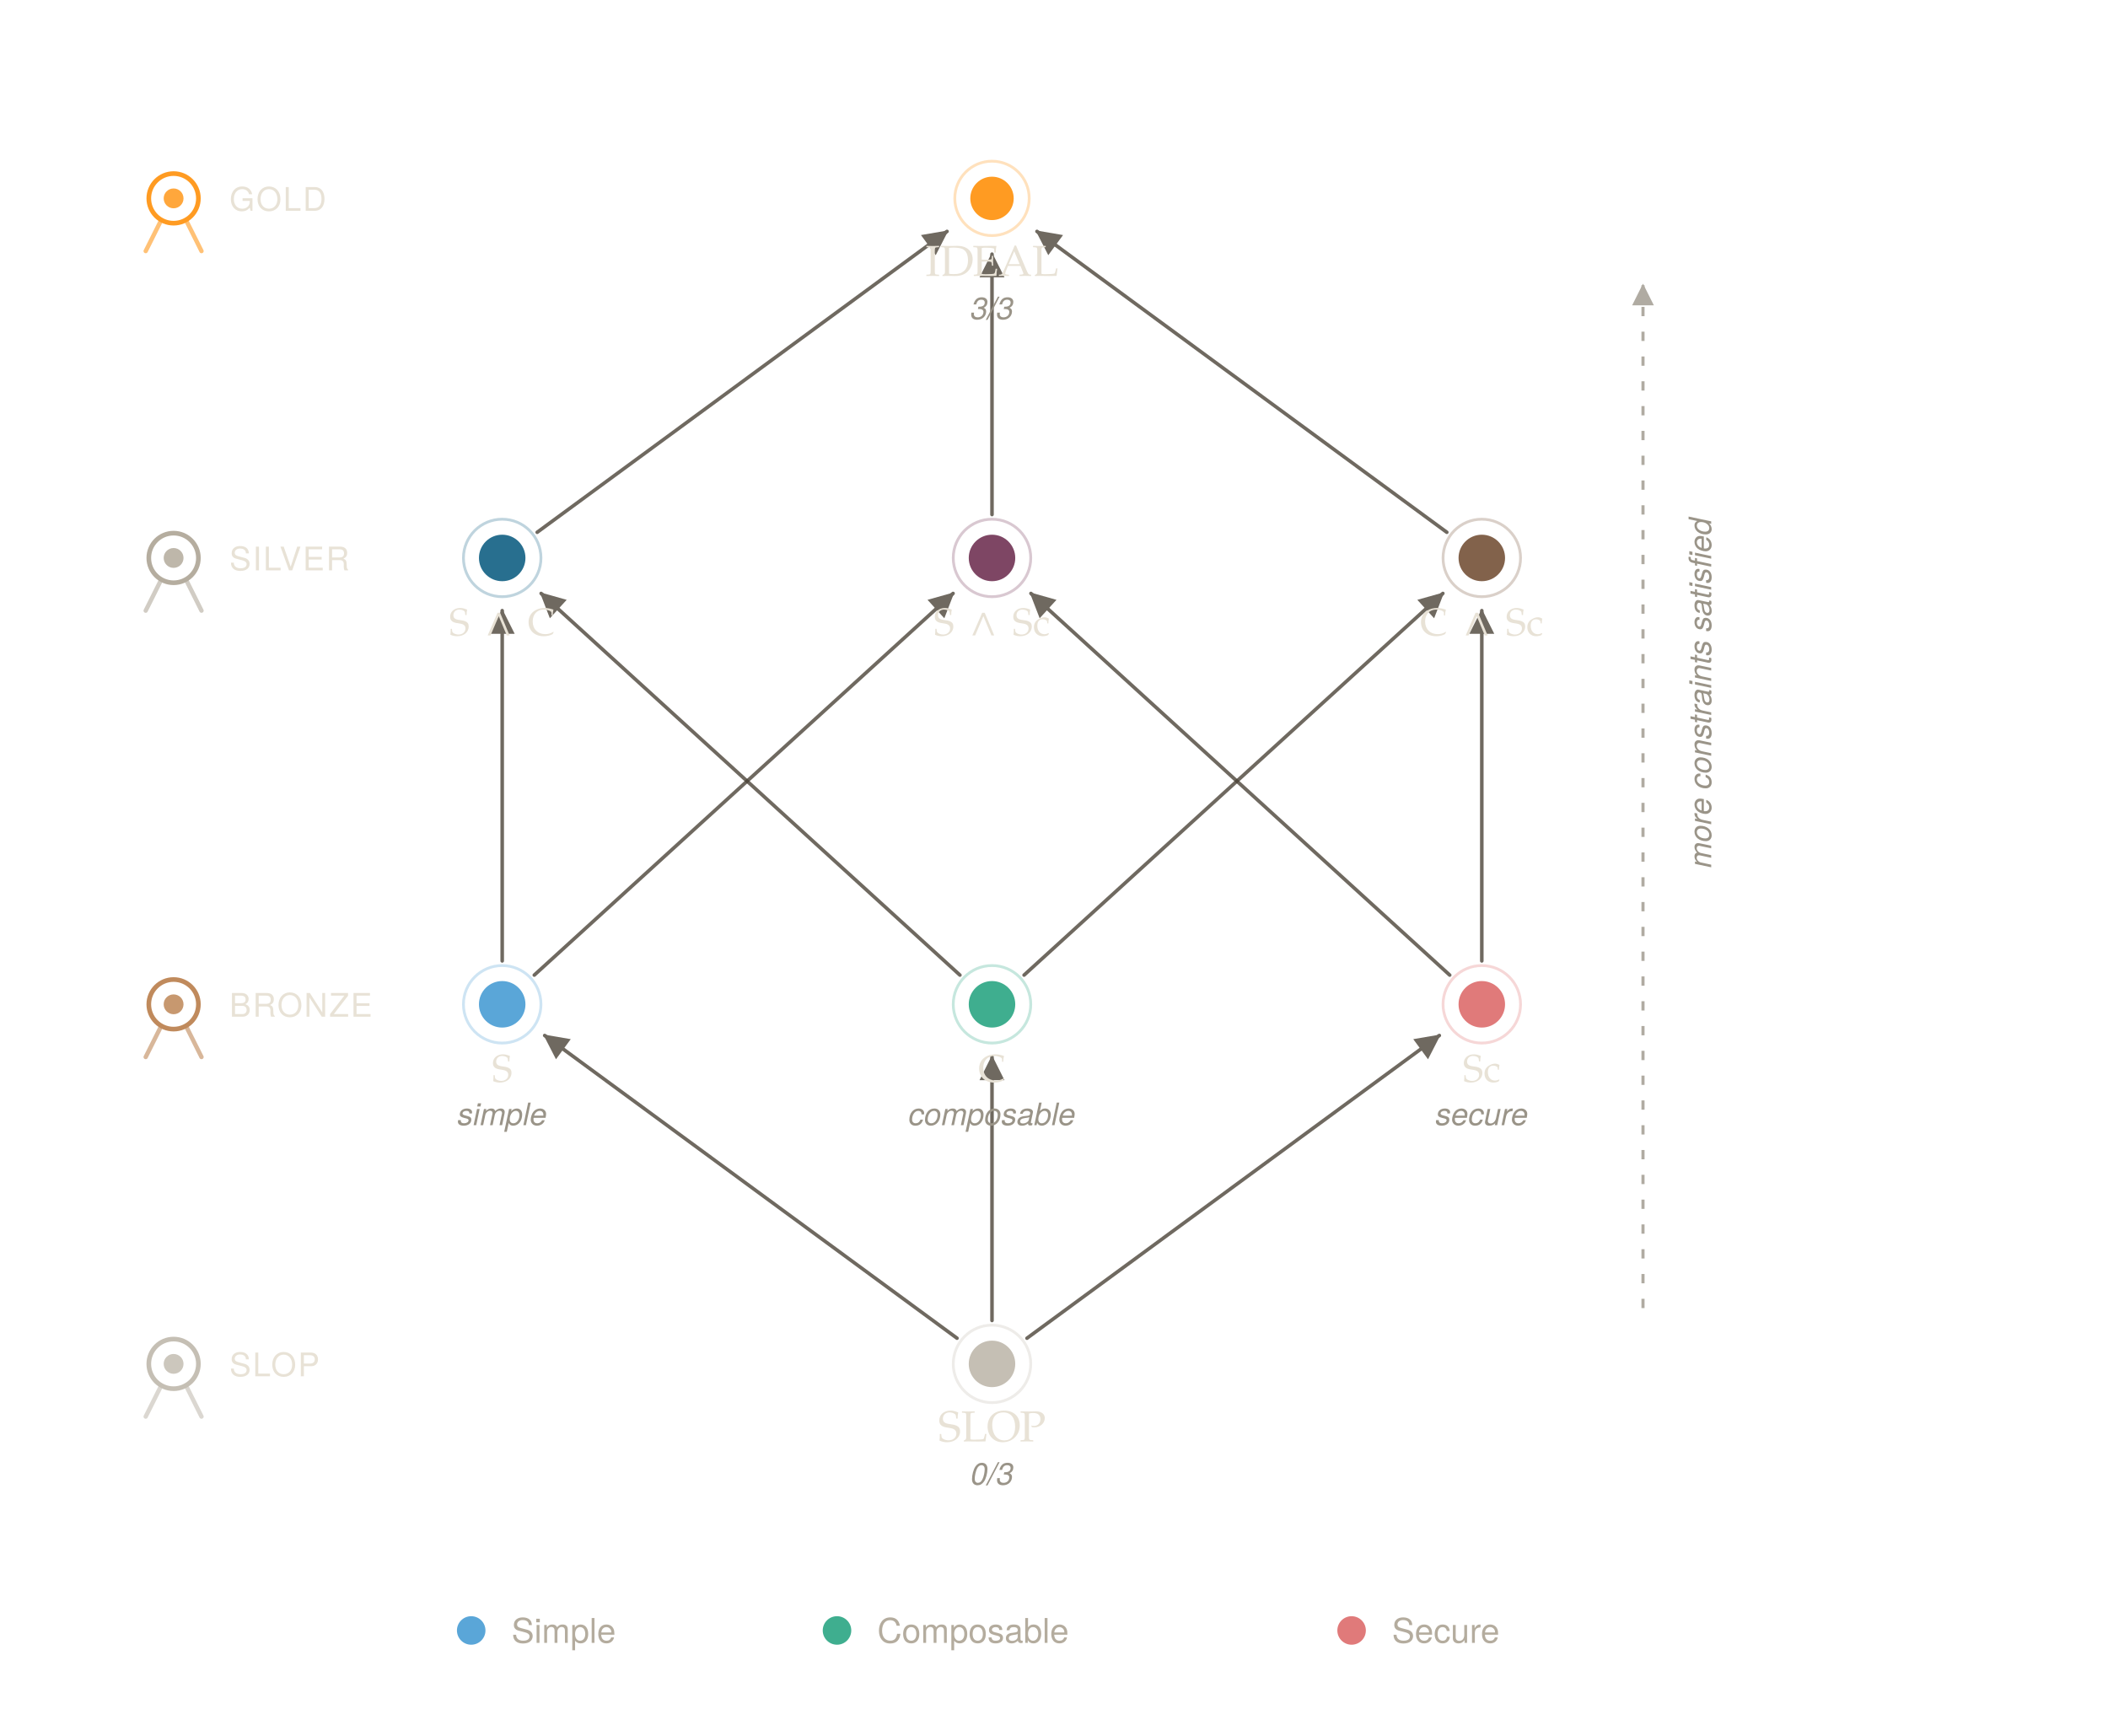
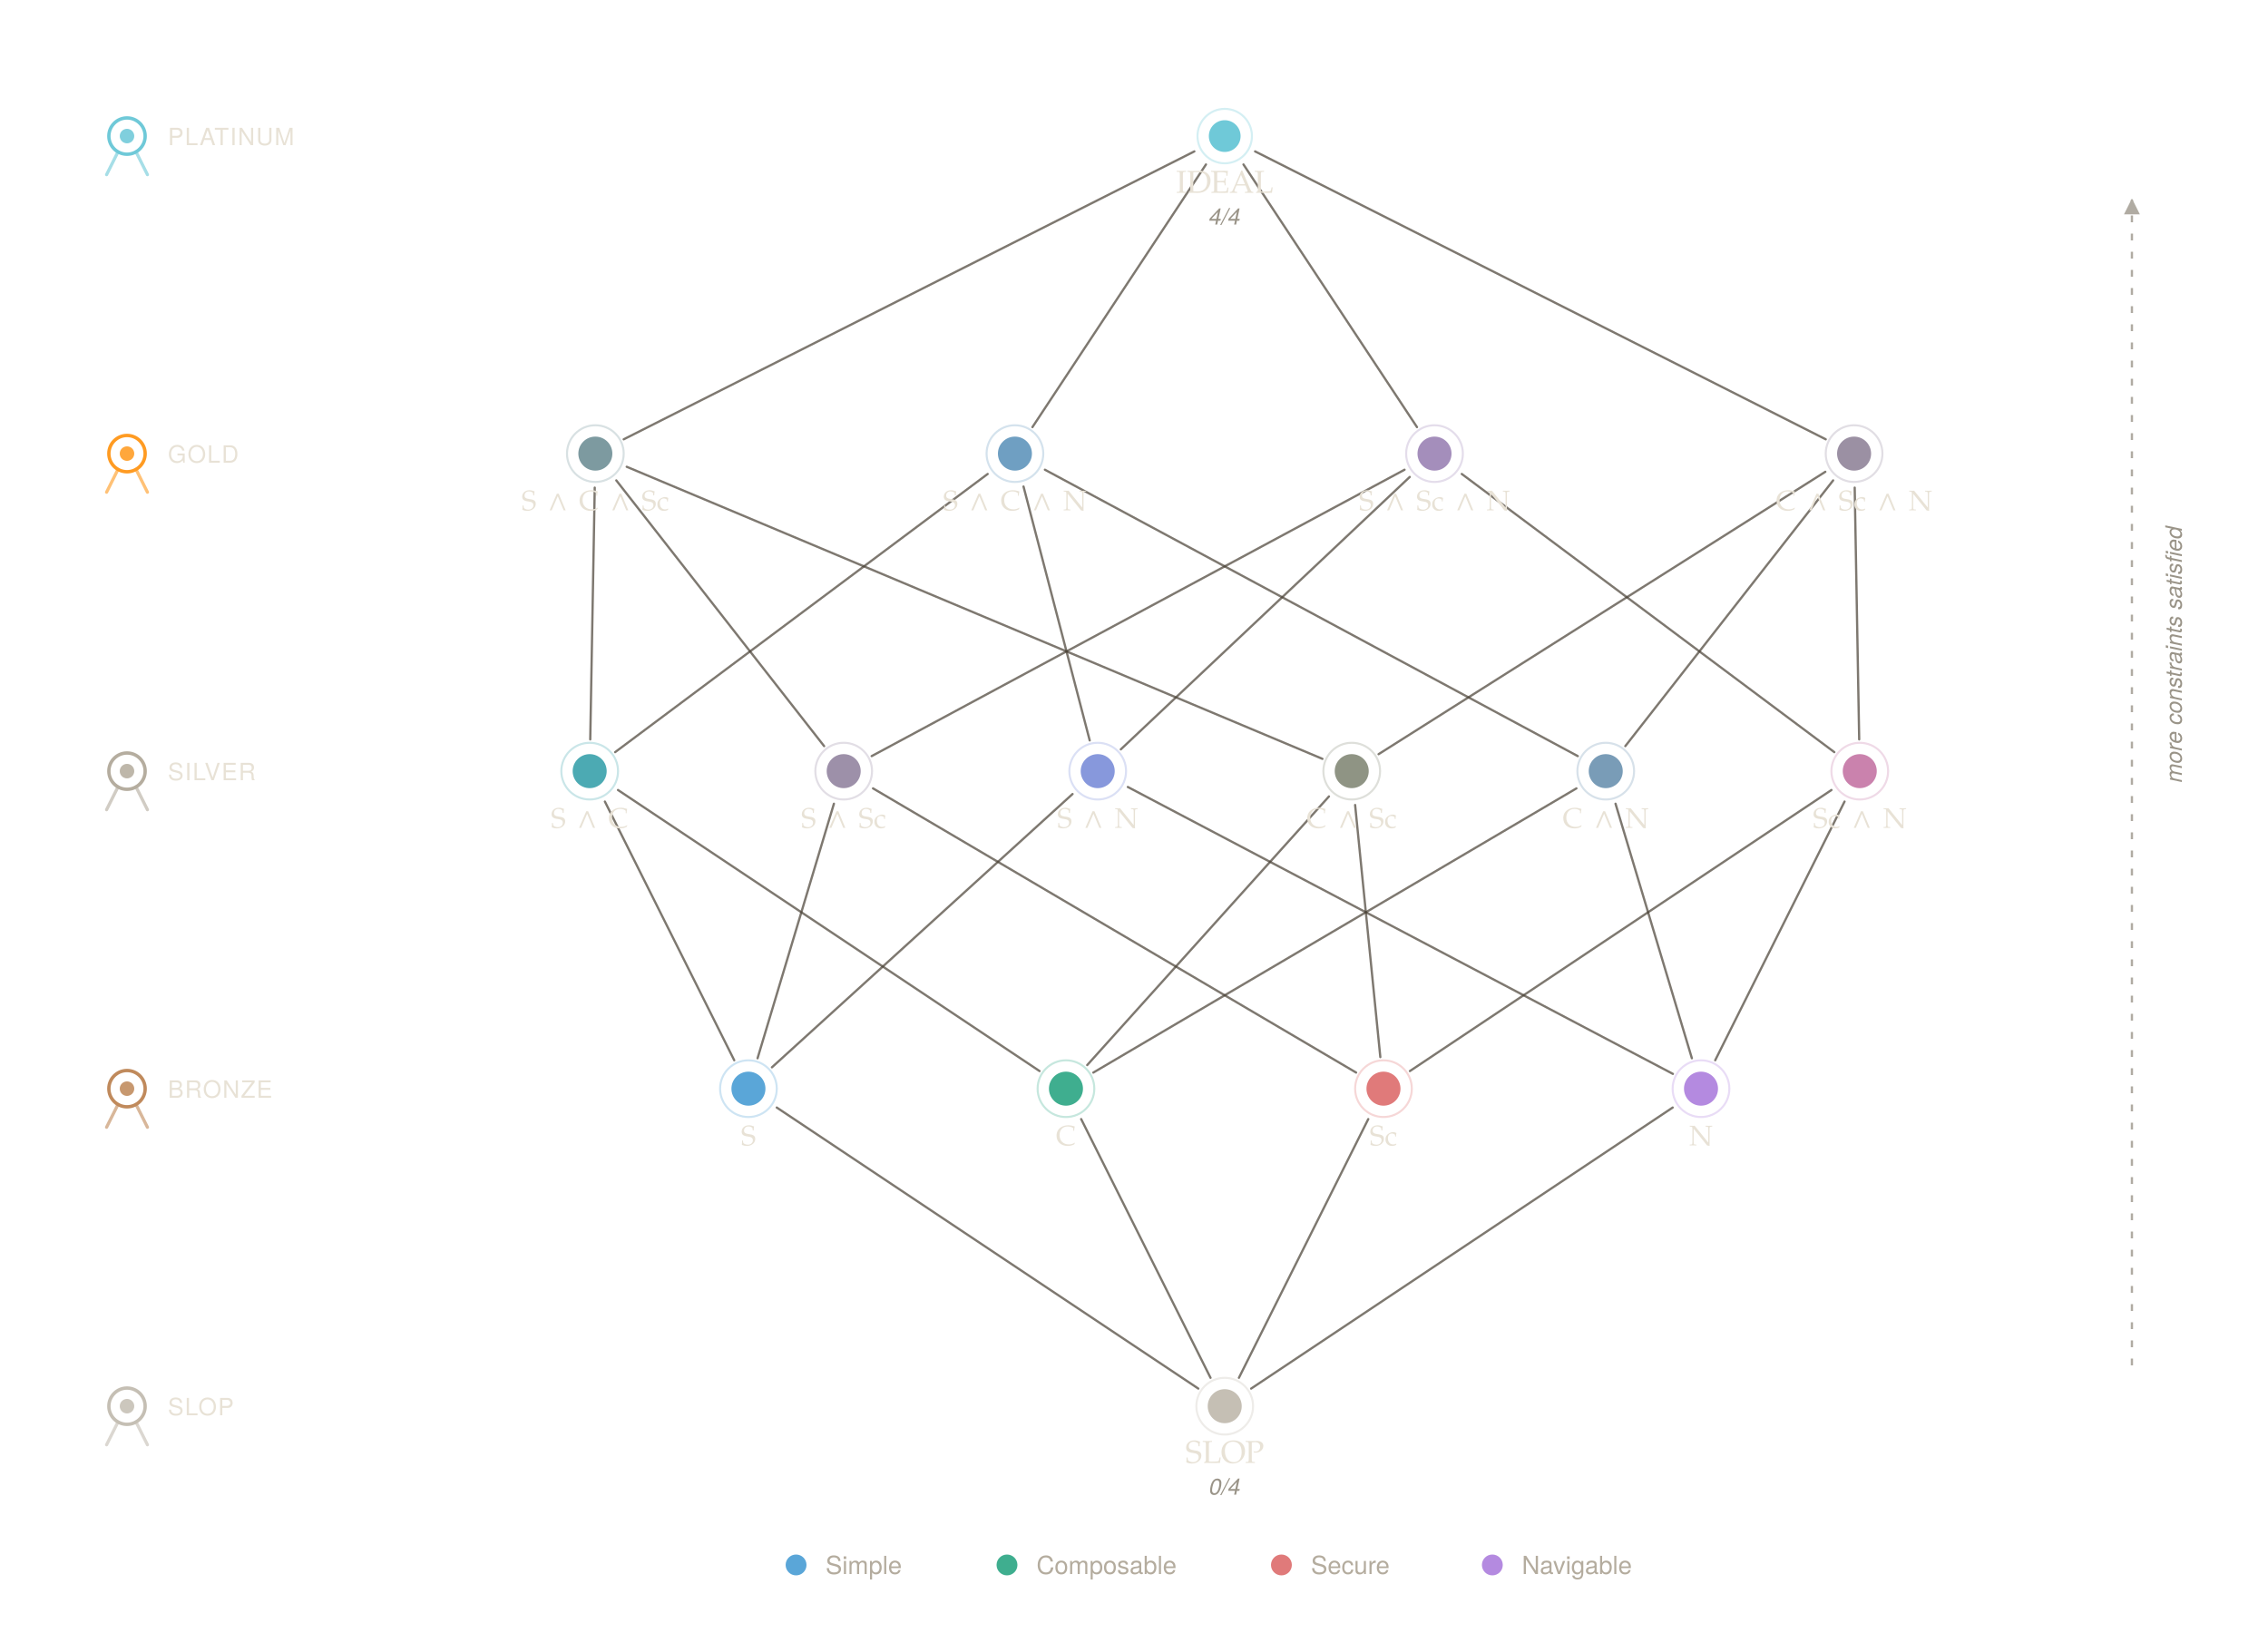
- <svg xmlns="http://www.w3.org/2000/svg" viewBox="0 0 680 560" role="img" aria-label="Minimal Topos quality lattice with SLOP at the bottom, three one-generator states, three two-generator states, and IDEAL at the top.">
+ <svg xmlns="http://www.w3.org/2000/svg" viewBox="0 0 1000 720" role="img" aria-label="Topos quality lattice on four generators: SLOP at the bottom, four one-generator BRONZE states, six two-generator SILVER states, four three-generator GOLD states, and IDEAL (PLATINUM) at the top.">
  <defs>
-     <marker id="topos-lattice-arrow" markerWidth="8" markerHeight="8" refX="6.5" refY="3.5" orient="auto">
-       <path d="M 0 0 L 7 3.5 L 0 7 z" fill="#473f33" />
-     </marker>
    <marker id="topos-lattice-guide-arrow" markerWidth="8" markerHeight="8" refX="6.5" refY="3.5" orient="auto">
      <path d="M 0 0 L 7 3.5 L 0 7 z" fill="#9a9488" />
    </marker>
  </defs>
-   <line x1="308.715" y1="431.715" x2="175.703" y2="334.061" stroke="#473f33" stroke-width="1.15" opacity="0.78" stroke-linecap="round" marker-end="url(#topos-lattice-arrow)" />
-   <line x1="320" y1="426" x2="320" y2="341" stroke="#473f33" stroke-width="1.15" opacity="0.78" stroke-linecap="round" marker-end="url(#topos-lattice-arrow)" />
-   <line x1="331.285" y1="431.715" x2="464.297" y2="334.061" stroke="#473f33" stroke-width="1.15" opacity="0.78" stroke-linecap="round" marker-end="url(#topos-lattice-arrow)" />
-   <line x1="162" y1="310" x2="162" y2="197" stroke="#473f33" stroke-width="1.15" opacity="0.78" stroke-linecap="round" marker-end="url(#topos-lattice-arrow)" />
-   <line x1="172.347" y1="314.57" x2="307.435" y2="191.451" stroke="#473f33" stroke-width="1.15" opacity="0.78" stroke-linecap="round" marker-end="url(#topos-lattice-arrow)" />
-   <line x1="309.653" y1="314.57" x2="174.565" y2="191.451" stroke="#473f33" stroke-width="1.15" opacity="0.78" stroke-linecap="round" marker-end="url(#topos-lattice-arrow)" />
-   <line x1="330.347" y1="314.57" x2="465.435" y2="191.451" stroke="#473f33" stroke-width="1.15" opacity="0.78" stroke-linecap="round" marker-end="url(#topos-lattice-arrow)" />
-   <line x1="467.653" y1="314.57" x2="332.565" y2="191.451" stroke="#473f33" stroke-width="1.15" opacity="0.78" stroke-linecap="round" marker-end="url(#topos-lattice-arrow)" />
-   <line x1="478" y1="310" x2="478" y2="197" stroke="#473f33" stroke-width="1.15" opacity="0.78" stroke-linecap="round" marker-end="url(#topos-lattice-arrow)" />
-   <line x1="173.285" y1="171.715" x2="305.491" y2="74.653" stroke="#473f33" stroke-width="1.15" opacity="0.78" stroke-linecap="round" marker-end="url(#topos-lattice-arrow)" />
-   <line x1="320" y1="166" x2="320" y2="82" stroke="#473f33" stroke-width="1.15" opacity="0.78" stroke-linecap="round" marker-end="url(#topos-lattice-arrow)" />
-   <line x1="466.715" y1="171.715" x2="334.509" y2="74.653" stroke="#473f33" stroke-width="1.15" opacity="0.78" stroke-linecap="round" marker-end="url(#topos-lattice-arrow)" />
-   <path d="M 530 422 L 530 92" fill="none" stroke="#9a9488" stroke-width="1" stroke-dasharray="3 5" opacity="0.78" marker-end="url(#topos-lattice-guide-arrow)" />
-   <text x="552" y="280" fill="#9a9488" font-size="10" font-family="&quot;Avenir Next&quot;, &quot;Helvetica Neue&quot;, sans-serif" font-style="italic" transform="rotate(-90 552 280)">more constraints satisfied</text>
-   <g transform="translate(56 64)">
+   <line x1="528.351" y1="612.234" x2="342.481" y2="488.321" stroke="#473f33" stroke-width="1" opacity="0.7" stroke-linecap="round" />
+   <line x1="533.739" y1="607.478" x2="476.708" y2="493.416" stroke="#473f33" stroke-width="1" opacity="0.7" stroke-linecap="round" />
+   <line x1="546.261" y1="607.478" x2="603.292" y2="493.416" stroke="#473f33" stroke-width="1" opacity="0.7" stroke-linecap="round" />
+   <line x1="551.649" y1="612.234" x2="737.519" y2="488.321" stroke="#473f33" stroke-width="1" opacity="0.7" stroke-linecap="round" />
+   <line x1="323.739" y1="467.478" x2="266.708" y2="353.416" stroke="#473f33" stroke-width="1" opacity="0.7" stroke-linecap="round" />
+   <line x1="334.023" y1="466.59" x2="367.69" y2="354.367" stroke="#473f33" stroke-width="1" opacity="0.7" stroke-linecap="round" />
+   <line x1="340.359" y1="470.583" x2="472.901" y2="350.09" stroke="#473f33" stroke-width="1" opacity="0.7" stroke-linecap="round" />
+   <line x1="458.351" y1="472.234" x2="272.481" y2="348.321" stroke="#473f33" stroke-width="1" opacity="0.7" stroke-linecap="round" />
+   <line x1="479.366" y1="469.594" x2="585.966" y2="351.149" stroke="#473f33" stroke-width="1" opacity="0.7" stroke-linecap="round" />
+   <line x1="482.067" y1="472.902" x2="695.071" y2="347.605" stroke="#473f33" stroke-width="1" opacity="0.7" stroke-linecap="round" />
+   <line x1="597.933" y1="472.902" x2="384.929" y2="347.605" stroke="#473f33" stroke-width="1" opacity="0.7" stroke-linecap="round" />
+   <line x1="608.607" y1="466.069" x2="597.493" y2="354.926" stroke="#473f33" stroke-width="1" opacity="0.7" stroke-linecap="round" />
+   <line x1="621.649" y1="472.234" x2="807.519" y2="348.321" stroke="#473f33" stroke-width="1" opacity="0.7" stroke-linecap="round" />
+   <line x1="737.611" y1="473.48" x2="497.274" y2="346.986" stroke="#473f33" stroke-width="1" opacity="0.7" stroke-linecap="round" />
+   <line x1="745.977" y1="466.59" x2="712.31" y2="354.367" stroke="#473f33" stroke-width="1" opacity="0.7" stroke-linecap="round" />
+   <line x1="756.261" y1="467.478" x2="813.292" y2="353.416" stroke="#473f33" stroke-width="1" opacity="0.7" stroke-linecap="round" />
+   <line x1="260.25" y1="326.002" x2="262.232" y2="214.998" stroke="#473f33" stroke-width="1" opacity="0.7" stroke-linecap="round" />
+   <line x1="271.218" y1="331.624" x2="435.481" y2="208.974" stroke="#473f33" stroke-width="1" opacity="0.7" stroke-linecap="round" />
+   <line x1="363.375" y1="328.972" x2="271.741" y2="211.815" stroke="#473f33" stroke-width="1" opacity="0.7" stroke-linecap="round" />
+   <line x1="384.332" y1="333.372" x2="619.287" y2="207.101" stroke="#473f33" stroke-width="1" opacity="0.7" stroke-linecap="round" />
+   <line x1="480.468" y1="326.453" x2="451.284" y2="214.515" stroke="#473f33" stroke-width="1" opacity="0.7" stroke-linecap="round" />
+   <line x1="494.187" y1="330.396" x2="621.586" y2="210.29" stroke="#473f33" stroke-width="1" opacity="0.7" stroke-linecap="round" />
+   <line x1="583.091" y1="334.581" x2="276.331" y2="205.806" stroke="#473f33" stroke-width="1" opacity="0.7" stroke-linecap="round" />
+   <line x1="607.834" y1="332.52" x2="804.82" y2="208.014" stroke="#473f33" stroke-width="1" opacity="0.7" stroke-linecap="round" />
+   <line x1="695.668" y1="333.372" x2="460.713" y2="207.101" stroke="#473f33" stroke-width="1" opacity="0.7" stroke-linecap="round" />
+   <line x1="716.625" y1="328.972" x2="808.259" y2="211.815" stroke="#473f33" stroke-width="1" opacity="0.7" stroke-linecap="round" />
+   <line x1="808.782" y1="331.624" x2="644.519" y2="208.974" stroke="#473f33" stroke-width="1" opacity="0.7" stroke-linecap="round" />
+   <line x1="819.75" y1="326.002" x2="817.768" y2="214.998" stroke="#473f33" stroke-width="1" opacity="0.7" stroke-linecap="round" />
+   <line x1="274.999" y1="193.694" x2="526.608" y2="66.756" stroke="#473f33" stroke-width="1" opacity="0.7" stroke-linecap="round" />
+   <line x1="455.218" y1="188.319" x2="531.731" y2="72.515" stroke="#473f33" stroke-width="1" opacity="0.7" stroke-linecap="round" />
+   <line x1="624.782" y1="188.319" x2="548.269" y2="72.515" stroke="#473f33" stroke-width="1" opacity="0.7" stroke-linecap="round" />
+   <line x1="805.001" y1="193.694" x2="553.392" y2="66.756" stroke="#473f33" stroke-width="1" opacity="0.7" stroke-linecap="round" />
+   <path d="M 940 602 L 940 88" fill="none" stroke="#9a9488" stroke-width="1" stroke-dasharray="3 5" opacity="0.78" marker-end="url(#topos-lattice-guide-arrow)" />
+   <text x="962" y="345" fill="#9a9488" font-size="10" font-family="&quot;Avenir Next&quot;, &quot;Helvetica Neue&quot;, sans-serif" font-style="italic" transform="rotate(-90 962 345)">more constraints satisfied</text>
+   <g transform="translate(56 60)">
+     <path d="M -4 7 L -9 17 M 4 7 L 9 17" fill="none" stroke="#6fc9d8" stroke-width="1.4" opacity="0.62" stroke-linecap="round" />
+     <circle cx="0" cy="0" r="8" fill="none" stroke="#6fc9d8" stroke-width="1.5" />
+     <circle cx="0" cy="0" r="3.2" fill="#6fc9d8" opacity="0.88" />
+     <text x="18" y="4" fill="#e8e2d6" font-size="10.5" font-family="&quot;Avenir Next&quot;, &quot;Helvetica Neue&quot;, sans-serif" letter-spacing="0.5">PLATINUM</text>
+   </g>
+   <g transform="translate(56 200)">
    <path d="M -4 7 L -9 17 M 4 7 L 9 17" fill="none" stroke="#ff9b22" stroke-width="1.4" opacity="0.62" stroke-linecap="round" />
    <circle cx="0" cy="0" r="8" fill="none" stroke="#ff9b22" stroke-width="1.5" />
    <circle cx="0" cy="0" r="3.2" fill="#ff9b22" opacity="0.88" />
    <text x="18" y="4" fill="#e8e2d6" font-size="10.5" font-family="&quot;Avenir Next&quot;, &quot;Helvetica Neue&quot;, sans-serif" letter-spacing="0.5">GOLD</text>
  </g>
-   <g transform="translate(56 180)">
+   <g transform="translate(56 340)">
    <path d="M -4 7 L -9 17 M 4 7 L 9 17" fill="none" stroke="#b5ad9f" stroke-width="1.4" opacity="0.62" stroke-linecap="round" />
    <circle cx="0" cy="0" r="8" fill="none" stroke="#b5ad9f" stroke-width="1.5" />
    <circle cx="0" cy="0" r="3.2" fill="#b5ad9f" opacity="0.88" />
    <text x="18" y="4" fill="#e8e2d6" font-size="10.5" font-family="&quot;Avenir Next&quot;, &quot;Helvetica Neue&quot;, sans-serif" letter-spacing="0.5">SILVER</text>
  </g>
-   <g transform="translate(56 324)">
+   <g transform="translate(56 480)">
    <path d="M -4 7 L -9 17 M 4 7 L 9 17" fill="none" stroke="#c08a5c" stroke-width="1.4" opacity="0.62" stroke-linecap="round" />
    <circle cx="0" cy="0" r="8" fill="none" stroke="#c08a5c" stroke-width="1.5" />
    <circle cx="0" cy="0" r="3.2" fill="#c08a5c" opacity="0.88" />
    <text x="18" y="4" fill="#e8e2d6" font-size="10.5" font-family="&quot;Avenir Next&quot;, &quot;Helvetica Neue&quot;, sans-serif" letter-spacing="0.5">BRONZE</text>
  </g>
-   <g transform="translate(56 440)">
+   <g transform="translate(56 620)">
    <path d="M -4 7 L -9 17 M 4 7 L 9 17" fill="none" stroke="#c5bfb4" stroke-width="1.4" opacity="0.62" stroke-linecap="round" />
    <circle cx="0" cy="0" r="8" fill="none" stroke="#c5bfb4" stroke-width="1.5" />
    <circle cx="0" cy="0" r="3.2" fill="#c5bfb4" opacity="0.88" />
    <text x="18" y="4" fill="#e8e2d6" font-size="10.5" font-family="&quot;Avenir Next&quot;, &quot;Helvetica Neue&quot;, sans-serif" letter-spacing="0.5">SLOP</text>
  </g>
  <g>
-     <circle cx="320" cy="440" r="12.5" fill="none" stroke="#c5bfb4" stroke-width="0.9" opacity="0.3" />
-     <circle cx="320" cy="440" r="7.5" fill="#c5bfb4" />
-     <text x="320" y="465" text-anchor="middle" fill="#e8e2d6" font-size="14" font-family="&quot;Iowan Old Style&quot;, &quot;Palatino Linotype&quot;, &quot;Book Antiqua&quot;, Georgia, serif">SLOP</text>
-     <text x="320" y="479" text-anchor="middle" fill="#9a9488" font-size="10" font-family="&quot;Avenir Next&quot;, &quot;Helvetica Neue&quot;, sans-serif" font-style="italic">0/3</text>
+     <circle cx="540" cy="620" r="12.5" fill="none" stroke="#c5bfb4" stroke-width="0.9" opacity="0.3" />
+     <circle cx="540" cy="620" r="7.5" fill="#c5bfb4" />
+     <text x="540" y="645" text-anchor="middle" fill="#e8e2d6" font-size="14" font-family="&quot;Iowan Old Style&quot;, &quot;Palatino Linotype&quot;, &quot;Book Antiqua&quot;, Georgia, serif">SLOP</text>
+     <text x="540" y="659" text-anchor="middle" fill="#9a9488" font-size="10" font-family="&quot;Avenir Next&quot;, &quot;Helvetica Neue&quot;, sans-serif" font-style="italic">0/4</text>
  </g>
  <g>
-     <circle cx="162" cy="324" r="12.5" fill="none" stroke="#5aa6d8" stroke-width="0.9" opacity="0.3" />
-     <circle cx="162" cy="324" r="7.5" fill="#5aa6d8" />
-     <text x="162" y="349" text-anchor="middle" fill="#e8e2d6" font-size="12.5" font-family="&quot;Iowan Old Style&quot;, &quot;Palatino Linotype&quot;, &quot;Book Antiqua&quot;, Georgia, serif">S</text>
-     <text x="162" y="363" text-anchor="middle" fill="#9a9488" font-size="10" font-family="&quot;Avenir Next&quot;, &quot;Helvetica Neue&quot;, sans-serif" font-style="italic">simple</text>
+     <circle cx="330" cy="480" r="12.5" fill="none" stroke="#5aa6d8" stroke-width="0.9" opacity="0.3" />
+     <circle cx="330" cy="480" r="7.5" fill="#5aa6d8" />
+     <text x="330" y="505" text-anchor="middle" fill="#e8e2d6" font-size="12.5" font-family="&quot;Iowan Old Style&quot;, &quot;Palatino Linotype&quot;, &quot;Book Antiqua&quot;, Georgia, serif">S</text>
  </g>
  <g>
-     <circle cx="320" cy="324" r="12.5" fill="none" stroke="#3fae8f" stroke-width="0.9" opacity="0.3" />
-     <circle cx="320" cy="324" r="7.5" fill="#3fae8f" />
-     <text x="320" y="349" text-anchor="middle" fill="#e8e2d6" font-size="12.5" font-family="&quot;Iowan Old Style&quot;, &quot;Palatino Linotype&quot;, &quot;Book Antiqua&quot;, Georgia, serif">C</text>
-     <text x="320" y="363" text-anchor="middle" fill="#9a9488" font-size="10" font-family="&quot;Avenir Next&quot;, &quot;Helvetica Neue&quot;, sans-serif" font-style="italic">composable</text>
+     <circle cx="470" cy="480" r="12.5" fill="none" stroke="#3fae8f" stroke-width="0.9" opacity="0.3" />
+     <circle cx="470" cy="480" r="7.5" fill="#3fae8f" />
+     <text x="470" y="505" text-anchor="middle" fill="#e8e2d6" font-size="12.5" font-family="&quot;Iowan Old Style&quot;, &quot;Palatino Linotype&quot;, &quot;Book Antiqua&quot;, Georgia, serif">C</text>
  </g>
  <g>
-     <circle cx="478" cy="324" r="12.5" fill="none" stroke="#e07a7a" stroke-width="0.9" opacity="0.3" />
-     <circle cx="478" cy="324" r="7.5" fill="#e07a7a" />
-     <text x="478" y="349" text-anchor="middle" fill="#e8e2d6" font-size="12.5" font-family="&quot;Iowan Old Style&quot;, &quot;Palatino Linotype&quot;, &quot;Book Antiqua&quot;, Georgia, serif">Sc</text>
-     <text x="478" y="363" text-anchor="middle" fill="#9a9488" font-size="10" font-family="&quot;Avenir Next&quot;, &quot;Helvetica Neue&quot;, sans-serif" font-style="italic">secure</text>
+     <circle cx="610" cy="480" r="12.5" fill="none" stroke="#e07a7a" stroke-width="0.9" opacity="0.3" />
+     <circle cx="610" cy="480" r="7.5" fill="#e07a7a" />
+     <text x="610" y="505" text-anchor="middle" fill="#e8e2d6" font-size="12.5" font-family="&quot;Iowan Old Style&quot;, &quot;Palatino Linotype&quot;, &quot;Book Antiqua&quot;, Georgia, serif">Sc</text>
  </g>
  <g>
-     <circle cx="162" cy="180" r="12.5" fill="none" stroke="#286f8f" stroke-width="0.9" opacity="0.3" />
-     <circle cx="162" cy="180" r="7.5" fill="#286f8f" />
-     <text x="162" y="205" text-anchor="middle" fill="#e8e2d6" font-size="12.5" font-family="&quot;Iowan Old Style&quot;, &quot;Palatino Linotype&quot;, &quot;Book Antiqua&quot;, Georgia, serif">S ∧ C</text>
+     <circle cx="750" cy="480" r="12.5" fill="none" stroke="#b48ae0" stroke-width="0.9" opacity="0.3" />
+     <circle cx="750" cy="480" r="7.5" fill="#b48ae0" />
+     <text x="750" y="505" text-anchor="middle" fill="#e8e2d6" font-size="12.5" font-family="&quot;Iowan Old Style&quot;, &quot;Palatino Linotype&quot;, &quot;Book Antiqua&quot;, Georgia, serif">N</text>
  </g>
  <g>
-     <circle cx="320" cy="180" r="12.5" fill="none" stroke="#7e4664" stroke-width="0.9" opacity="0.3" />
-     <circle cx="320" cy="180" r="7.5" fill="#7e4664" />
-     <text x="320" y="205" text-anchor="middle" fill="#e8e2d6" font-size="12.5" font-family="&quot;Iowan Old Style&quot;, &quot;Palatino Linotype&quot;, &quot;Book Antiqua&quot;, Georgia, serif">S ∧ Sc</text>
+     <circle cx="260" cy="340" r="12.5" fill="none" stroke="#4caab3" stroke-width="0.9" opacity="0.3" />
+     <circle cx="260" cy="340" r="7.5" fill="#4caab3" />
+     <text x="260" y="365" text-anchor="middle" fill="#e8e2d6" font-size="12.5" font-family="&quot;Iowan Old Style&quot;, &quot;Palatino Linotype&quot;, &quot;Book Antiqua&quot;, Georgia, serif">S ∧ C</text>
  </g>
  <g>
-     <circle cx="478" cy="180" r="12.5" fill="none" stroke="#82624b" stroke-width="0.9" opacity="0.3" />
-     <circle cx="478" cy="180" r="7.5" fill="#82624b" />
-     <text x="478" y="205" text-anchor="middle" fill="#e8e2d6" font-size="12.5" font-family="&quot;Iowan Old Style&quot;, &quot;Palatino Linotype&quot;, &quot;Book Antiqua&quot;, Georgia, serif">C ∧ Sc</text>
+     <circle cx="372" cy="340" r="12.5" fill="none" stroke="#9d90a9" stroke-width="0.9" opacity="0.3" />
+     <circle cx="372" cy="340" r="7.5" fill="#9d90a9" />
+     <text x="372" y="365" text-anchor="middle" fill="#e8e2d6" font-size="12.5" font-family="&quot;Iowan Old Style&quot;, &quot;Palatino Linotype&quot;, &quot;Book Antiqua&quot;, Georgia, serif">S ∧ Sc</text>
  </g>
  <g>
-     <circle cx="320" cy="64" r="12" fill="none" stroke="#ff9b22" stroke-width="0.9" opacity="0.3" />
-     <circle cx="320" cy="64" r="7" fill="#ff9b22" />
-     <text x="320" y="89" text-anchor="middle" fill="#e8e2d6" font-size="14" font-family="&quot;Iowan Old Style&quot;, &quot;Palatino Linotype&quot;, &quot;Book Antiqua&quot;, Georgia, serif">IDEAL</text>
-     <text x="320" y="103" text-anchor="middle" fill="#9a9488" font-size="10" font-family="&quot;Avenir Next&quot;, &quot;Helvetica Neue&quot;, sans-serif" font-style="italic">3/3</text>
+     <circle cx="484" cy="340" r="12.5" fill="none" stroke="#8798dc" stroke-width="0.9" opacity="0.3" />
+     <circle cx="484" cy="340" r="7.5" fill="#8798dc" />
+     <text x="484" y="365" text-anchor="middle" fill="#e8e2d6" font-size="12.5" font-family="&quot;Iowan Old Style&quot;, &quot;Palatino Linotype&quot;, &quot;Book Antiqua&quot;, Georgia, serif">S ∧ N</text>
  </g>
-   <g transform="translate(152 526)">
+   <g>
+     <circle cx="596" cy="340" r="12.5" fill="none" stroke="#8f9484" stroke-width="0.9" opacity="0.3" />
+     <circle cx="596" cy="340" r="7.5" fill="#8f9484" />
+     <text x="596" y="365" text-anchor="middle" fill="#e8e2d6" font-size="12.5" font-family="&quot;Iowan Old Style&quot;, &quot;Palatino Linotype&quot;, &quot;Book Antiqua&quot;, Georgia, serif">C ∧ Sc</text>
+   </g>
+   <g>
+     <circle cx="708" cy="340" r="12.5" fill="none" stroke="#799cb7" stroke-width="0.9" opacity="0.3" />
+     <circle cx="708" cy="340" r="7.5" fill="#799cb7" />
+     <text x="708" y="365" text-anchor="middle" fill="#e8e2d6" font-size="12.5" font-family="&quot;Iowan Old Style&quot;, &quot;Palatino Linotype&quot;, &quot;Book Antiqua&quot;, Georgia, serif">C ∧ N</text>
+   </g>
+   <g>
+     <circle cx="820" cy="340" r="12.5" fill="none" stroke="#ca82ad" stroke-width="0.9" opacity="0.3" />
+     <circle cx="820" cy="340" r="7.5" fill="#ca82ad" />
+     <text x="820" y="365" text-anchor="middle" fill="#e8e2d6" font-size="12.5" font-family="&quot;Iowan Old Style&quot;, &quot;Palatino Linotype&quot;, &quot;Book Antiqua&quot;, Georgia, serif">Sc ∧ N</text>
+   </g>
+   <g>
+     <circle cx="262.5" cy="200" r="12.5" fill="none" stroke="#7d9aa0" stroke-width="0.9" opacity="0.3" />
+     <circle cx="262.5" cy="200" r="7.5" fill="#7d9aa0" />
+     <text x="262.5" y="225" text-anchor="middle" fill="#e8e2d6" font-size="12.5" font-family="&quot;Iowan Old Style&quot;, &quot;Palatino Linotype&quot;, &quot;Book Antiqua&quot;, Georgia, serif">S ∧ C ∧ Sc</text>
+   </g>
+   <g>
+     <circle cx="447.5" cy="200" r="12.5" fill="none" stroke="#6f9fc2" stroke-width="0.9" opacity="0.3" />
+     <circle cx="447.5" cy="200" r="7.5" fill="#6f9fc2" />
+     <text x="447.5" y="225" text-anchor="middle" fill="#e8e2d6" font-size="12.5" font-family="&quot;Iowan Old Style&quot;, &quot;Palatino Linotype&quot;, &quot;Book Antiqua&quot;, Georgia, serif">S ∧ C ∧ N</text>
+   </g>
+   <g>
+     <circle cx="632.5" cy="200" r="12.5" fill="none" stroke="#a48ebb" stroke-width="0.9" opacity="0.3" />
+     <circle cx="632.5" cy="200" r="7.5" fill="#a48ebb" />
+     <text x="632.5" y="225" text-anchor="middle" fill="#e8e2d6" font-size="12.5" font-family="&quot;Iowan Old Style&quot;, &quot;Palatino Linotype&quot;, &quot;Book Antiqua&quot;, Georgia, serif">S ∧ Sc ∧ N</text>
+   </g>
+   <g>
+     <circle cx="817.5" cy="200" r="12.5" fill="none" stroke="#9b90a3" stroke-width="0.9" opacity="0.3" />
+     <circle cx="817.5" cy="200" r="7.5" fill="#9b90a3" />
+     <text x="817.5" y="225" text-anchor="middle" fill="#e8e2d6" font-size="12.5" font-family="&quot;Iowan Old Style&quot;, &quot;Palatino Linotype&quot;, &quot;Book Antiqua&quot;, Georgia, serif">C ∧ Sc ∧ N</text>
+   </g>
+   <g>
+     <circle cx="540" cy="60" r="12" fill="none" stroke="#6fc9d8" stroke-width="0.9" opacity="0.3" />
+     <circle cx="540" cy="60" r="7" fill="#6fc9d8" />
+     <text x="540" y="85" text-anchor="middle" fill="#e8e2d6" font-size="14" font-family="&quot;Iowan Old Style&quot;, &quot;Palatino Linotype&quot;, &quot;Book Antiqua&quot;, Georgia, serif">IDEAL</text>
+     <text x="540" y="99" text-anchor="middle" fill="#9a9488" font-size="10" font-family="&quot;Avenir Next&quot;, &quot;Helvetica Neue&quot;, sans-serif" font-style="italic">4/4</text>
+   </g>
+   <g transform="translate(351 690)">
    <circle cx="0" cy="0" r="4.6" fill="#5aa6d8" />
    <text x="13" y="4" fill="#b4ac9e" font-size="11" font-family="&quot;Avenir Next&quot;, &quot;Helvetica Neue&quot;, sans-serif">Simple</text>
-     <circle cx="118" cy="0" r="4.6" fill="#3fae8f" />
-     <text x="131" y="4" fill="#b4ac9e" font-size="11" font-family="&quot;Avenir Next&quot;, &quot;Helvetica Neue&quot;, sans-serif">Composable</text>
-     <circle cx="284" cy="0" r="4.6" fill="#e07a7a" />
-     <text x="297" y="4" fill="#b4ac9e" font-size="11" font-family="&quot;Avenir Next&quot;, &quot;Helvetica Neue&quot;, sans-serif">Secure</text>
+     <circle cx="93" cy="0" r="4.6" fill="#3fae8f" />
+     <text x="106" y="4" fill="#b4ac9e" font-size="11" font-family="&quot;Avenir Next&quot;, &quot;Helvetica Neue&quot;, sans-serif">Composable</text>
+     <circle cx="214" cy="0" r="4.6" fill="#e07a7a" />
+     <text x="227" y="4" fill="#b4ac9e" font-size="11" font-family="&quot;Avenir Next&quot;, &quot;Helvetica Neue&quot;, sans-serif">Secure</text>
+     <circle cx="307" cy="0" r="4.6" fill="#b48ae0" />
+     <text x="320" y="4" fill="#b4ac9e" font-size="11" font-family="&quot;Avenir Next&quot;, &quot;Helvetica Neue&quot;, sans-serif">Navigable</text>
  </g>
</svg>
